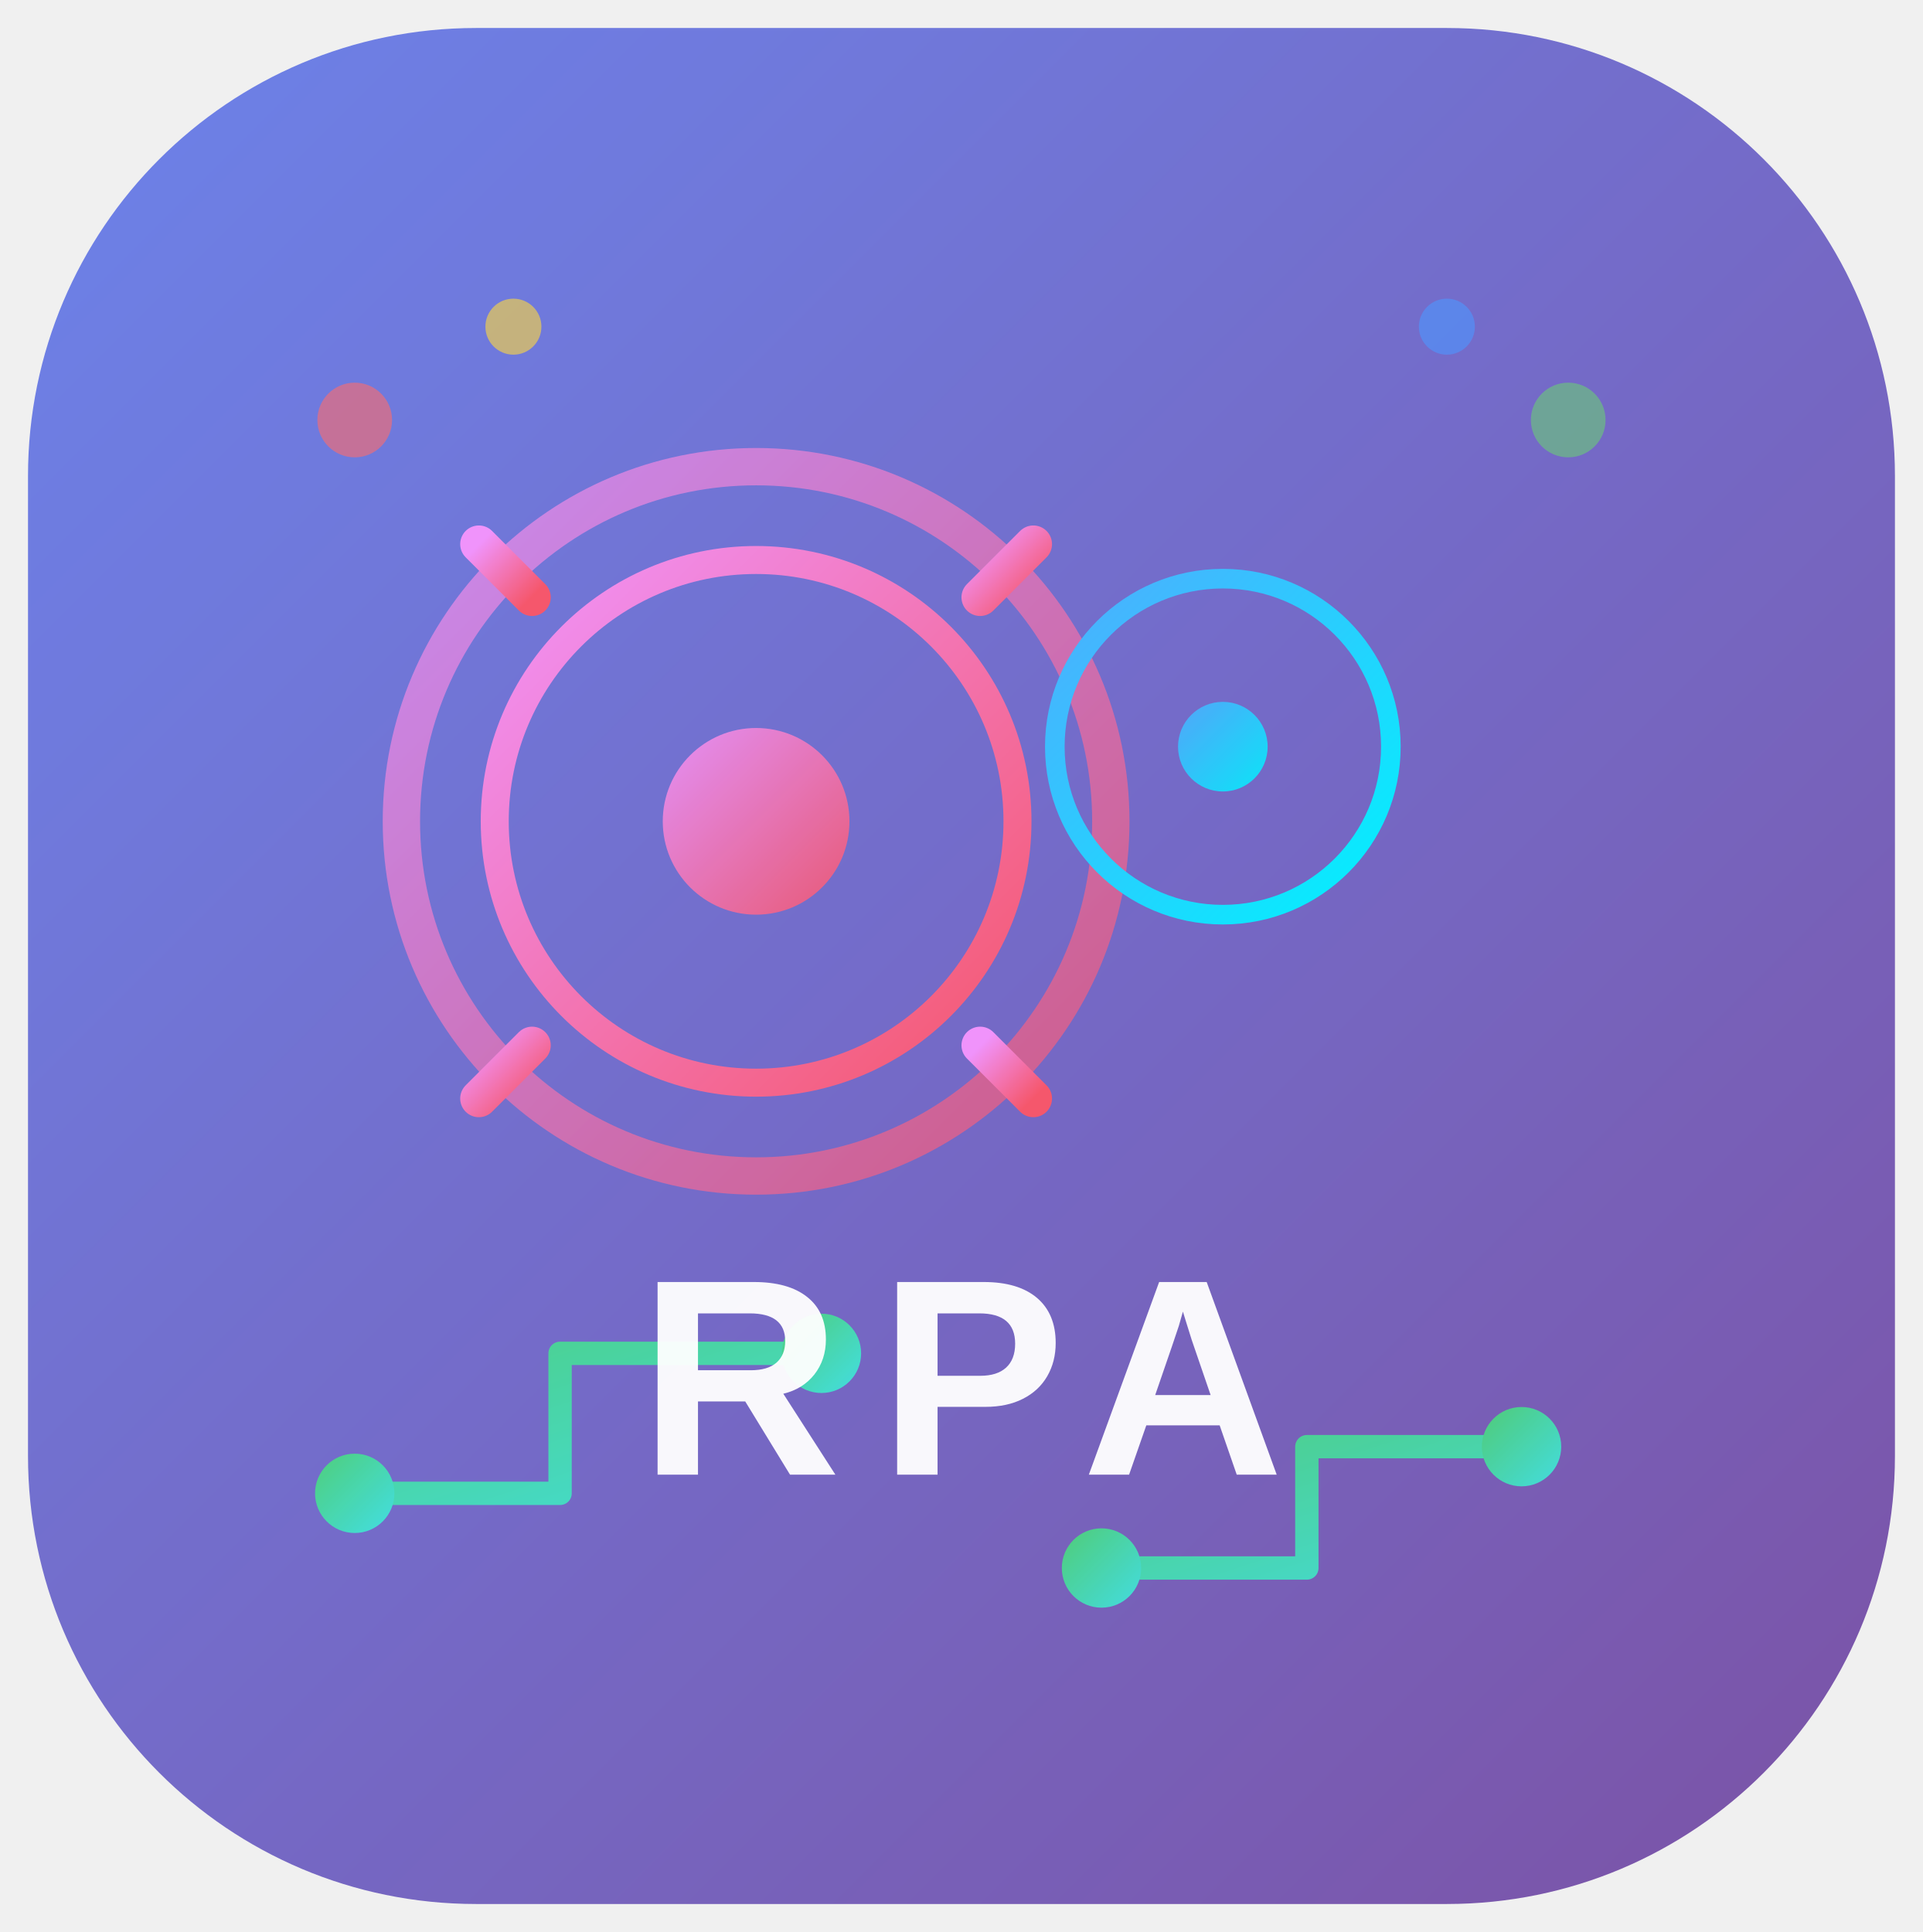
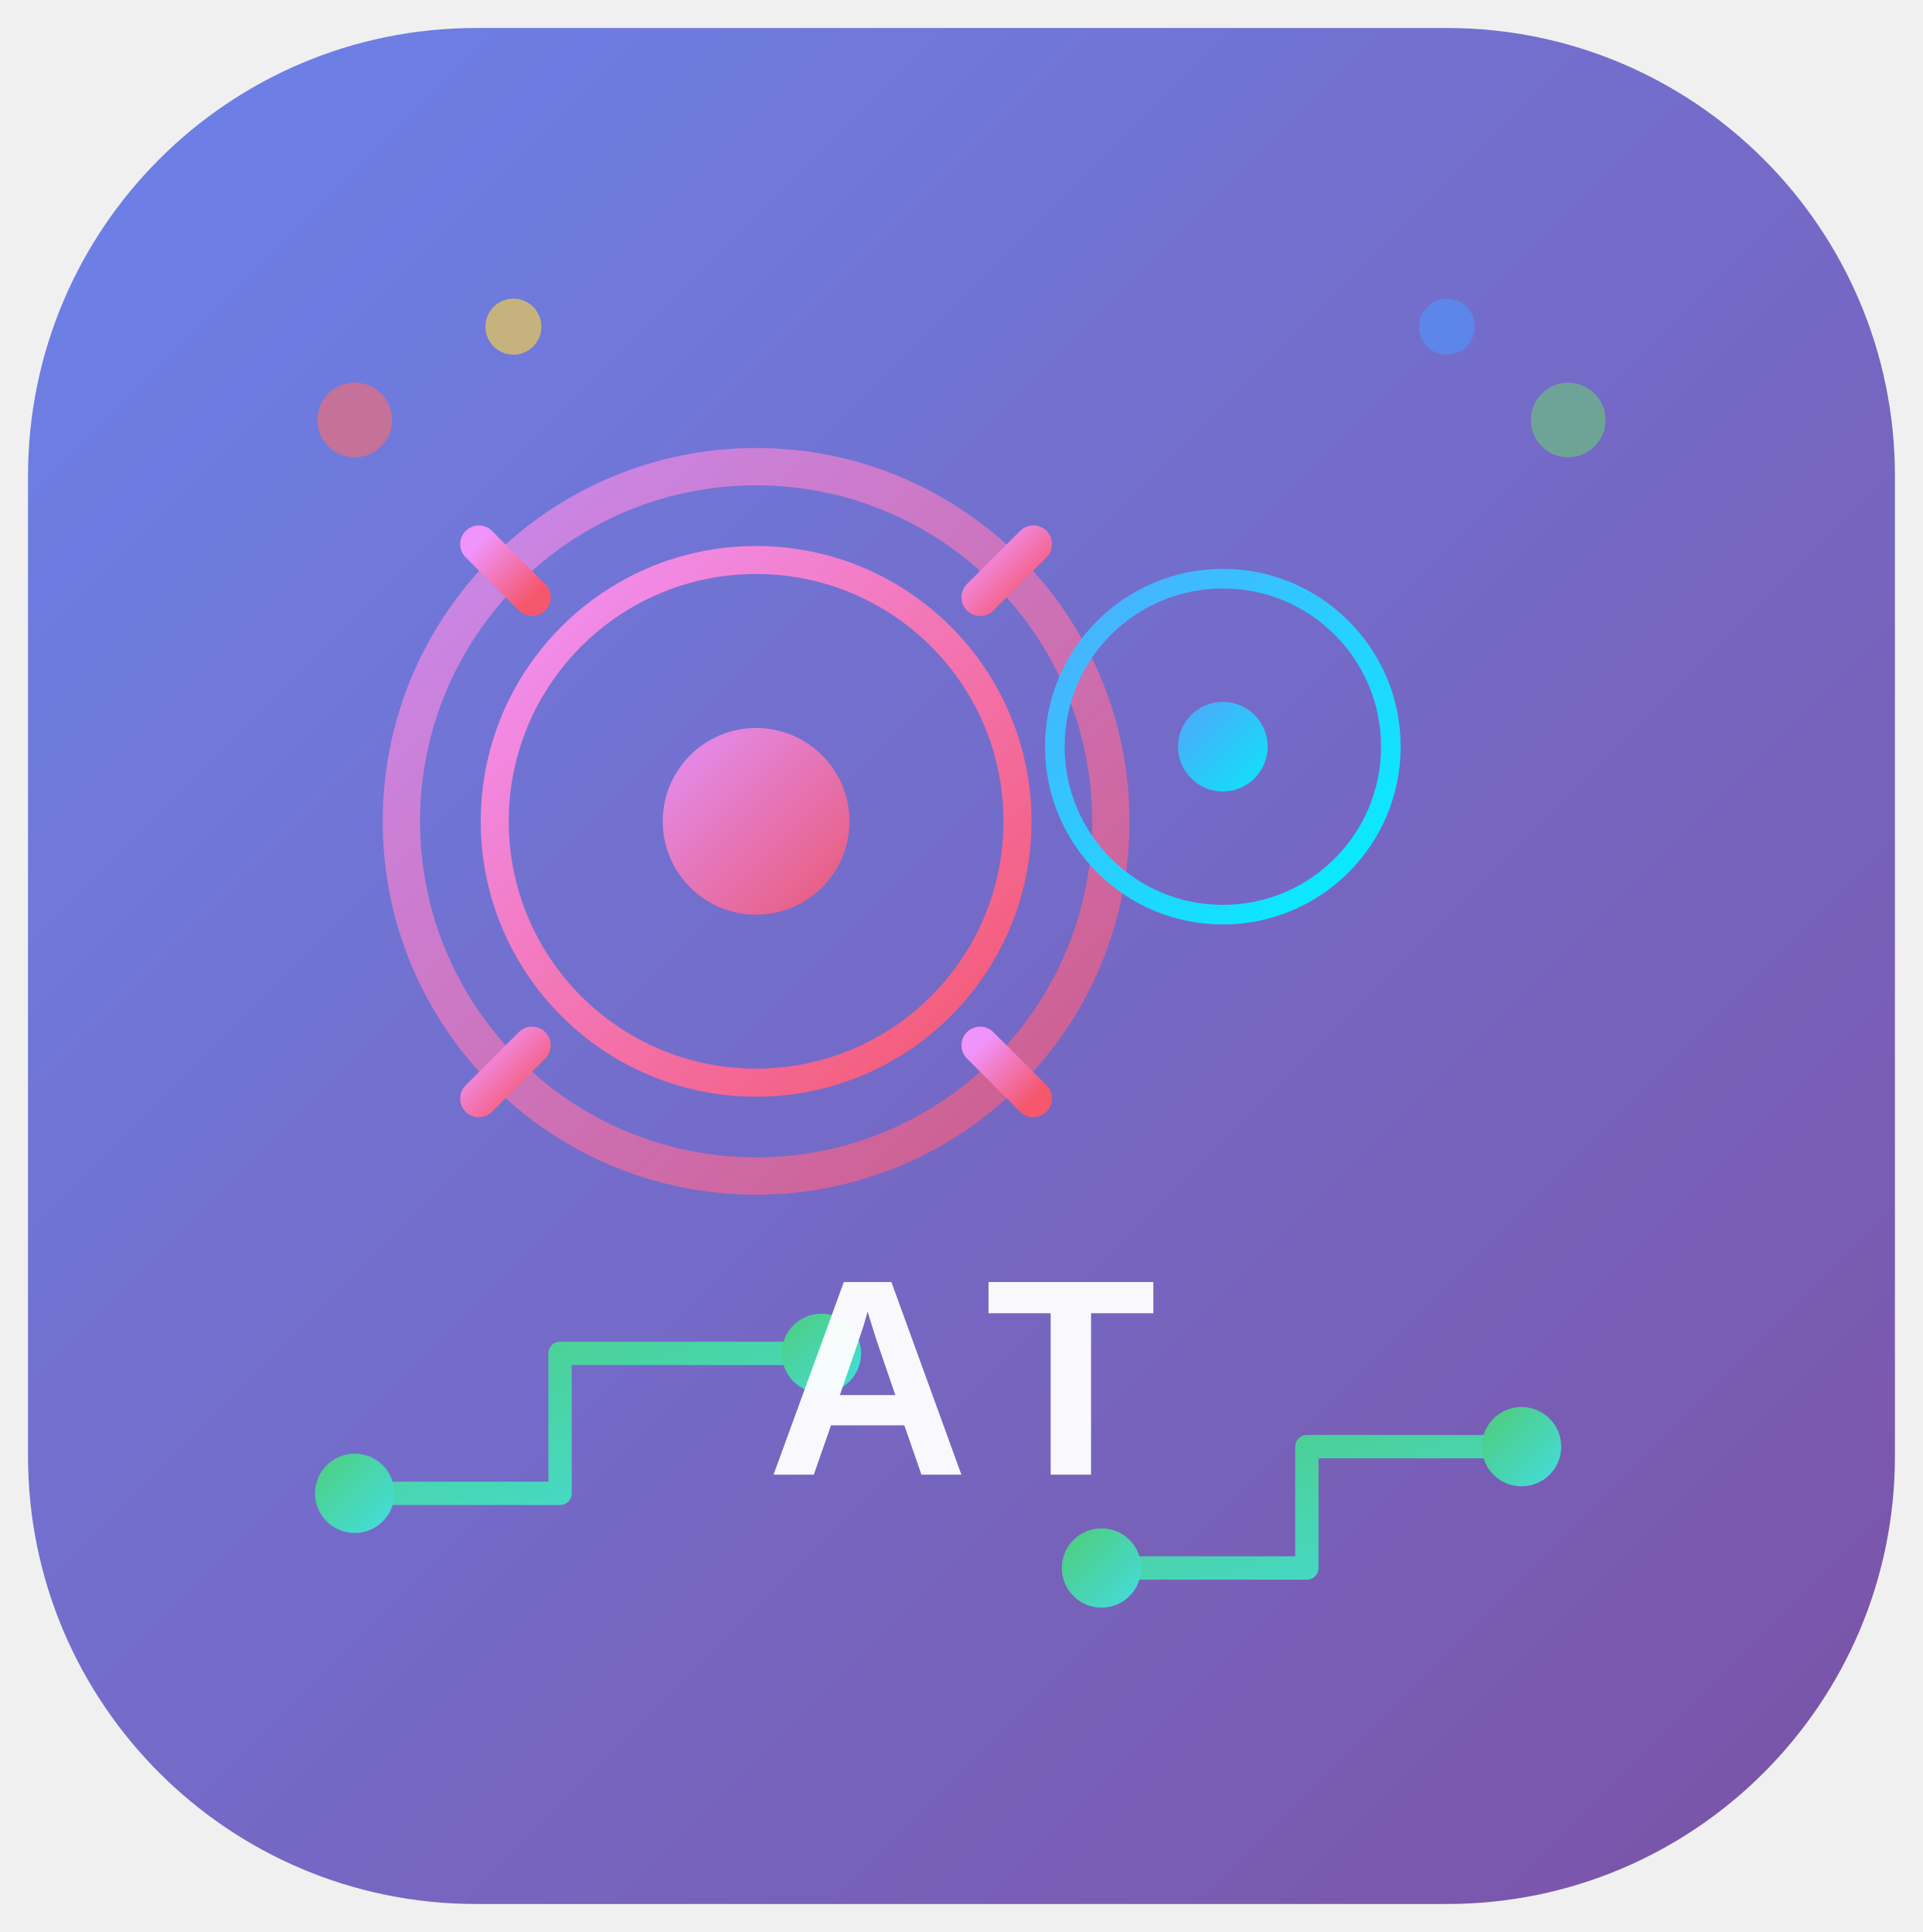
<svg xmlns="http://www.w3.org/2000/svg" viewBox="0 0 206 207" width="206" height="207">
  <defs>
    <linearGradient id="bg" x1="0%" y1="0%" x2="100%" y2="100%">
      <stop offset="0%" style="stop-color:#667eea" />
      <stop offset="100%" style="stop-color:#764ba2" />
    </linearGradient>
    <linearGradient id="gear1" x1="0%" y1="0%" x2="100%" y2="100%">
      <stop offset="0%" style="stop-color:#f093fb" />
      <stop offset="100%" style="stop-color:#f5576c" />
    </linearGradient>
    <linearGradient id="gear2" x1="0%" y1="0%" x2="100%" y2="100%">
      <stop offset="0%" style="stop-color:#4facfe" />
      <stop offset="100%" style="stop-color:#00f2fe" />
    </linearGradient>
    <linearGradient id="circuit" x1="0%" y1="0%" x2="100%" y2="100%">
      <stop offset="0%" style="stop-color:#43e97b" />
      <stop offset="100%" style="stop-color:#38f9d7" />
    </linearGradient>
  </defs>
  <rect x="3" y="3" width="200" height="201" rx="48" ry="48" fill="url(#bg)" opacity="0.95" />
  <g transform="translate(103, 88)">
    <g transform="translate(-22, 0)">
      <circle cx="0" cy="0" r="38" fill="none" stroke="url(#gear1)" stroke-width="4" opacity="0.7" />
      <circle cx="0" cy="0" r="28" fill="none" stroke="url(#gear1)" stroke-width="3" />
      <circle cx="0" cy="0" r="10" fill="url(#gear1)" opacity="0.9" />
      <g stroke="url(#gear1)" stroke-width="4" stroke-linecap="round">
        <line x1="0" y1="-42" x2="0" y2="-34" />
        <line x1="42" y1="0" x2="34" y2="0" />
        <line x1="0" y1="42" x2="0" y2="34" />
        <line x1="-42" y1="0" x2="-34" y2="0" />
        <line x1="29.7" y1="-29.7" x2="24" y2="-24" />
        <line x1="29.7" y1="29.7" x2="24" y2="24" />
        <line x1="-29.7" y1="29.7" x2="-24" y2="24" />
        <line x1="-29.7" y1="-29.7" x2="-24" y2="-24" />
      </g>
    </g>
    <g transform="translate(28, -8) scale(0.6)">
      <circle cx="0" cy="0" r="30" fill="none" stroke="url(#gear2)" stroke-width="3.5" />
      <circle cx="0" cy="0" r="8" fill="url(#gear2)" opacity="0.9" />
      <g stroke="url(#gear2)" stroke-width="3.5" stroke-linecap="round">
        <line x1="0" y1="-34" x2="0" y2="-27" />
        <line x1="34" y1="0" x2="27" y2="0" />
        <line x1="0" y1="34" x2="0" y2="27" />
        <line x1="-34" y1="0" x2="-27" y2="0" />
      </g>
    </g>
  </g>
  <g stroke="url(#circuit)" stroke-width="2.5" fill="none" stroke-linecap="round" stroke-linejoin="round" opacity="0.8">
    <polyline points="40,160 60,160 60,145 85,145" />
    <polyline points="120,168 140,168 140,155 160,155" />
    <circle cx="38" cy="160" r="3" fill="url(#circuit)" />
    <circle cx="88" cy="145" r="3" fill="url(#circuit)" />
    <circle cx="118" cy="168" r="3" fill="url(#circuit)" />
    <circle cx="163" cy="155" r="3" fill="url(#circuit)" />
  </g>
  <g transform="translate(103, 158)">
-     <text x="0" y="0" text-anchor="middle" font-family="Arial, sans-serif" font-weight="900" font-size="30" fill="white" letter-spacing="4" opacity="0.95">RPA</text>
+     <text x="0" y="0" text-anchor="middle" font-family="Arial, sans-serif" font-weight="900" font-size="30" fill="white" letter-spacing="4" opacity="0.95">AT</text>
  </g>
  <circle cx="38" cy="45" r="4" fill="#ff6b6b" opacity="0.6" />
  <circle cx="55" cy="35" r="3" fill="#ffd93d" opacity="0.6" />
  <circle cx="168" cy="45" r="4" fill="#6bcb77" opacity="0.6" />
  <circle cx="155" cy="35" r="3" fill="#4d96ff" opacity="0.6" />
</svg>
